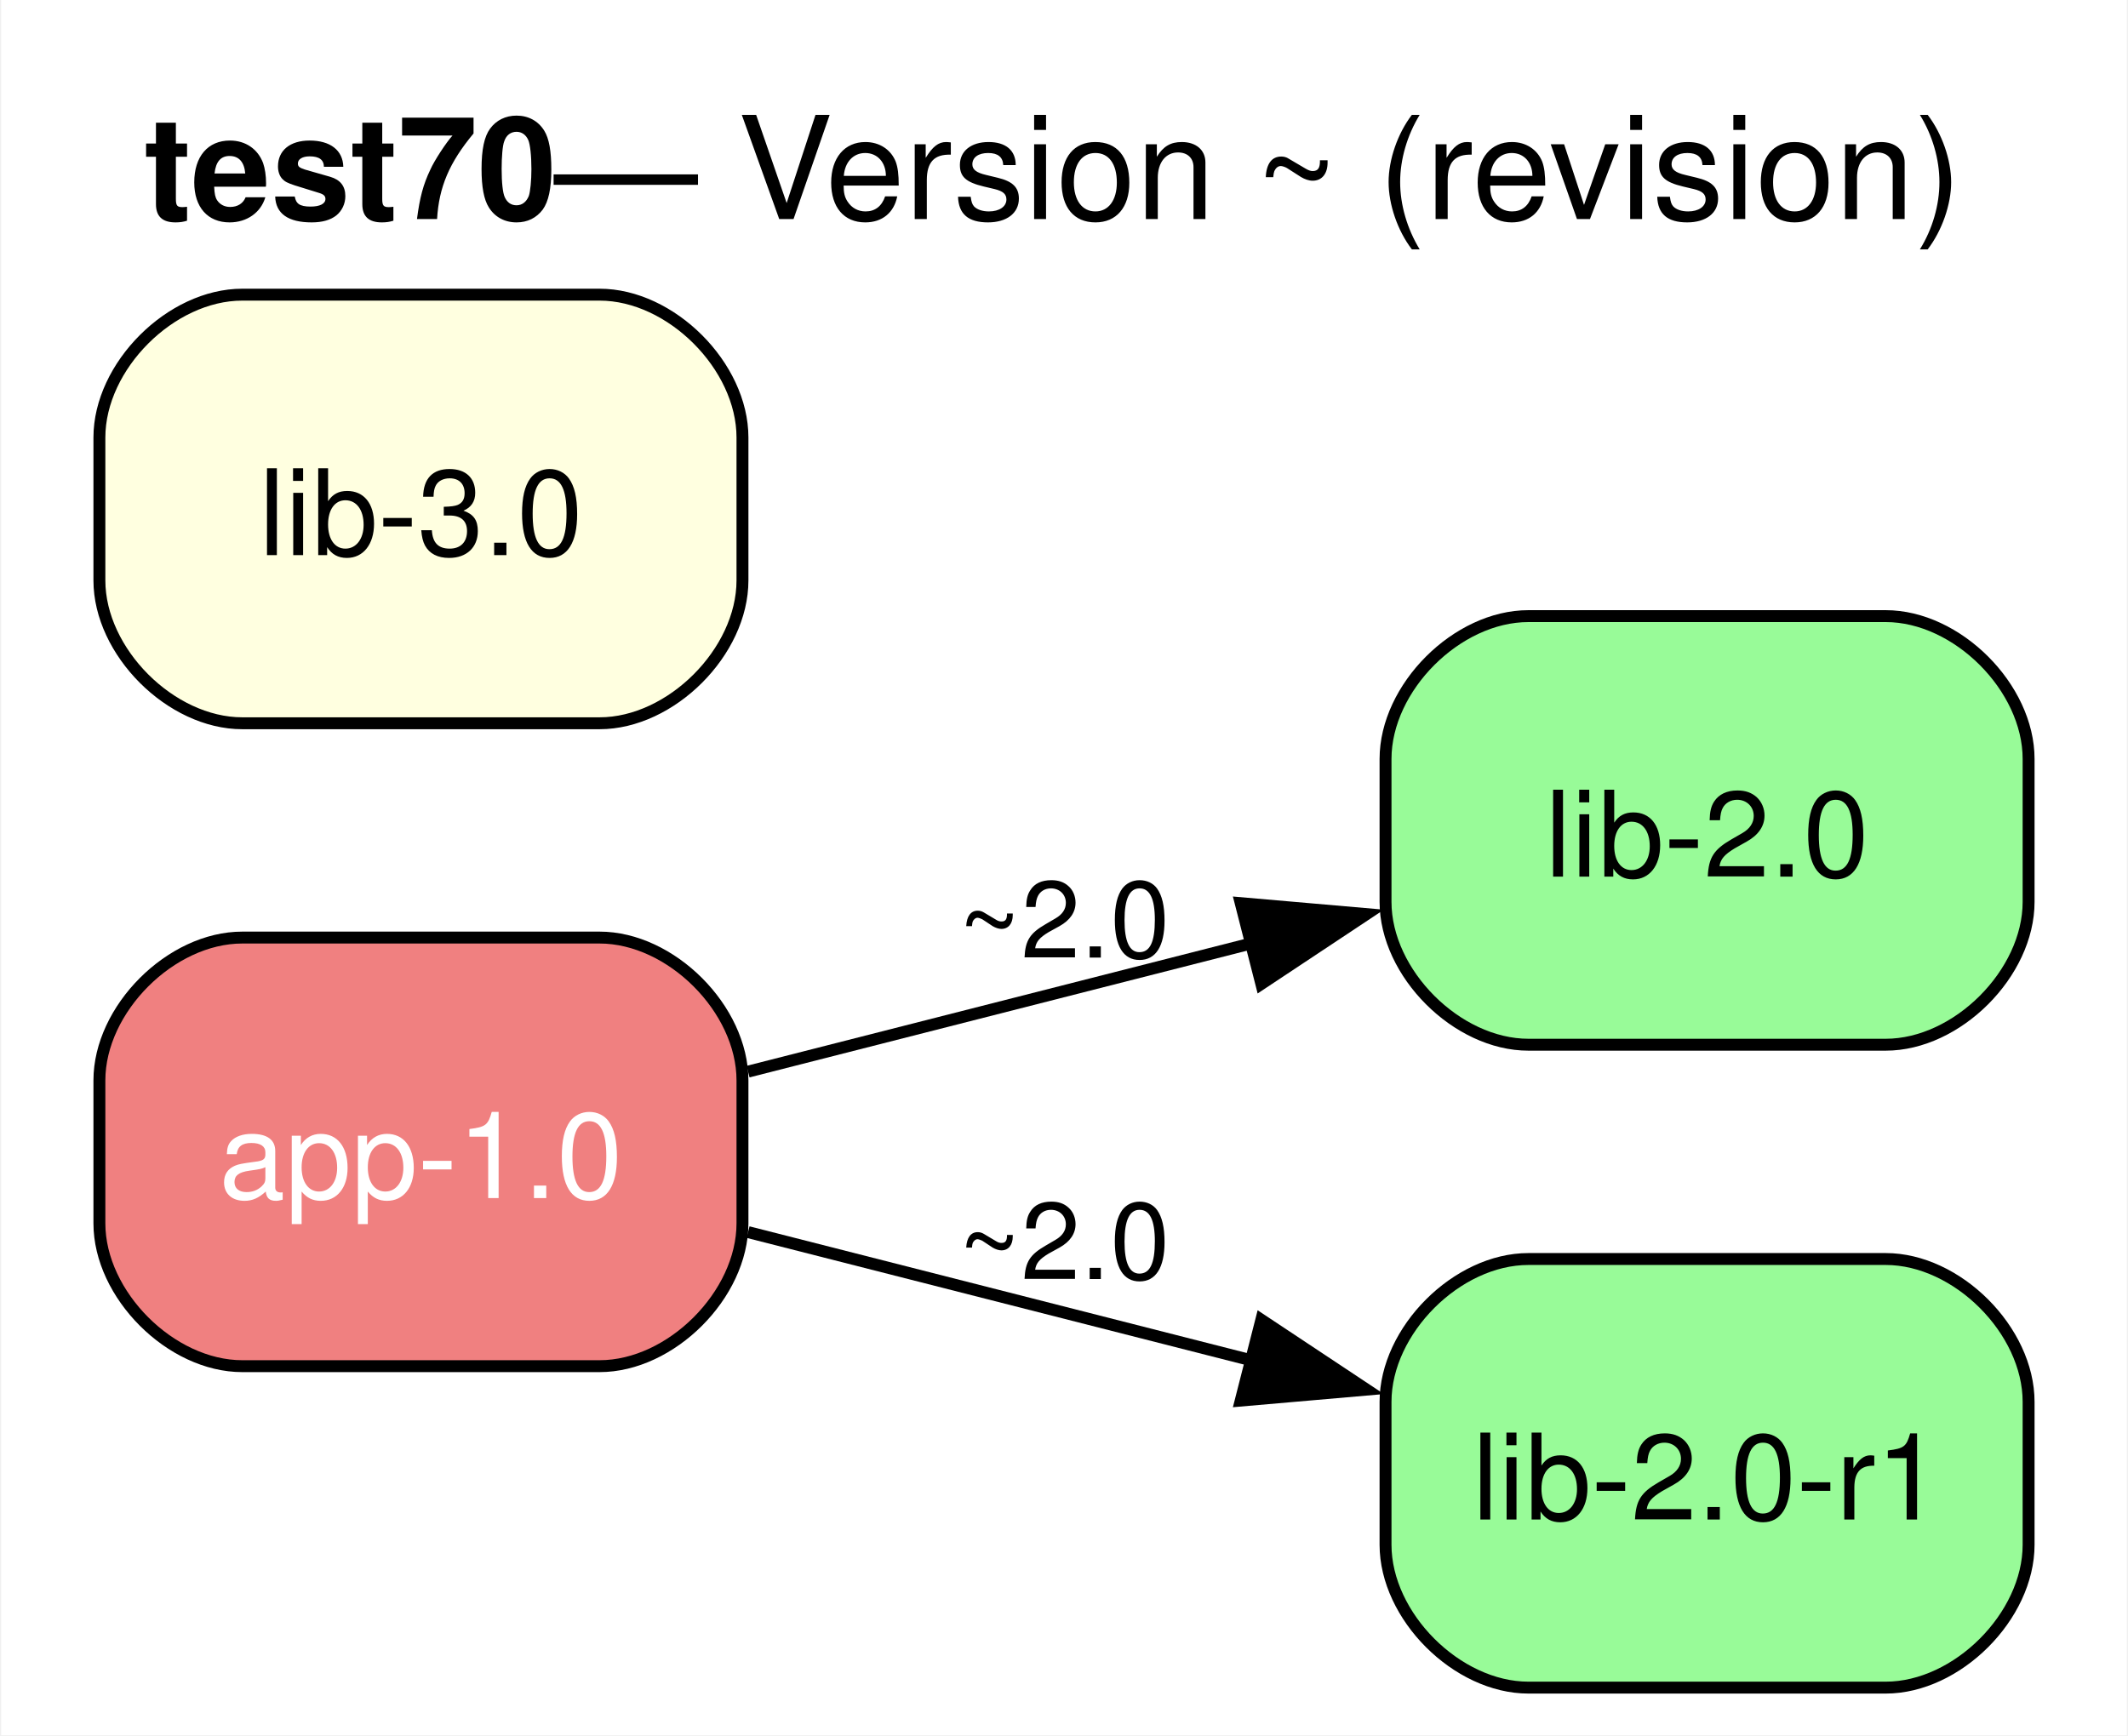
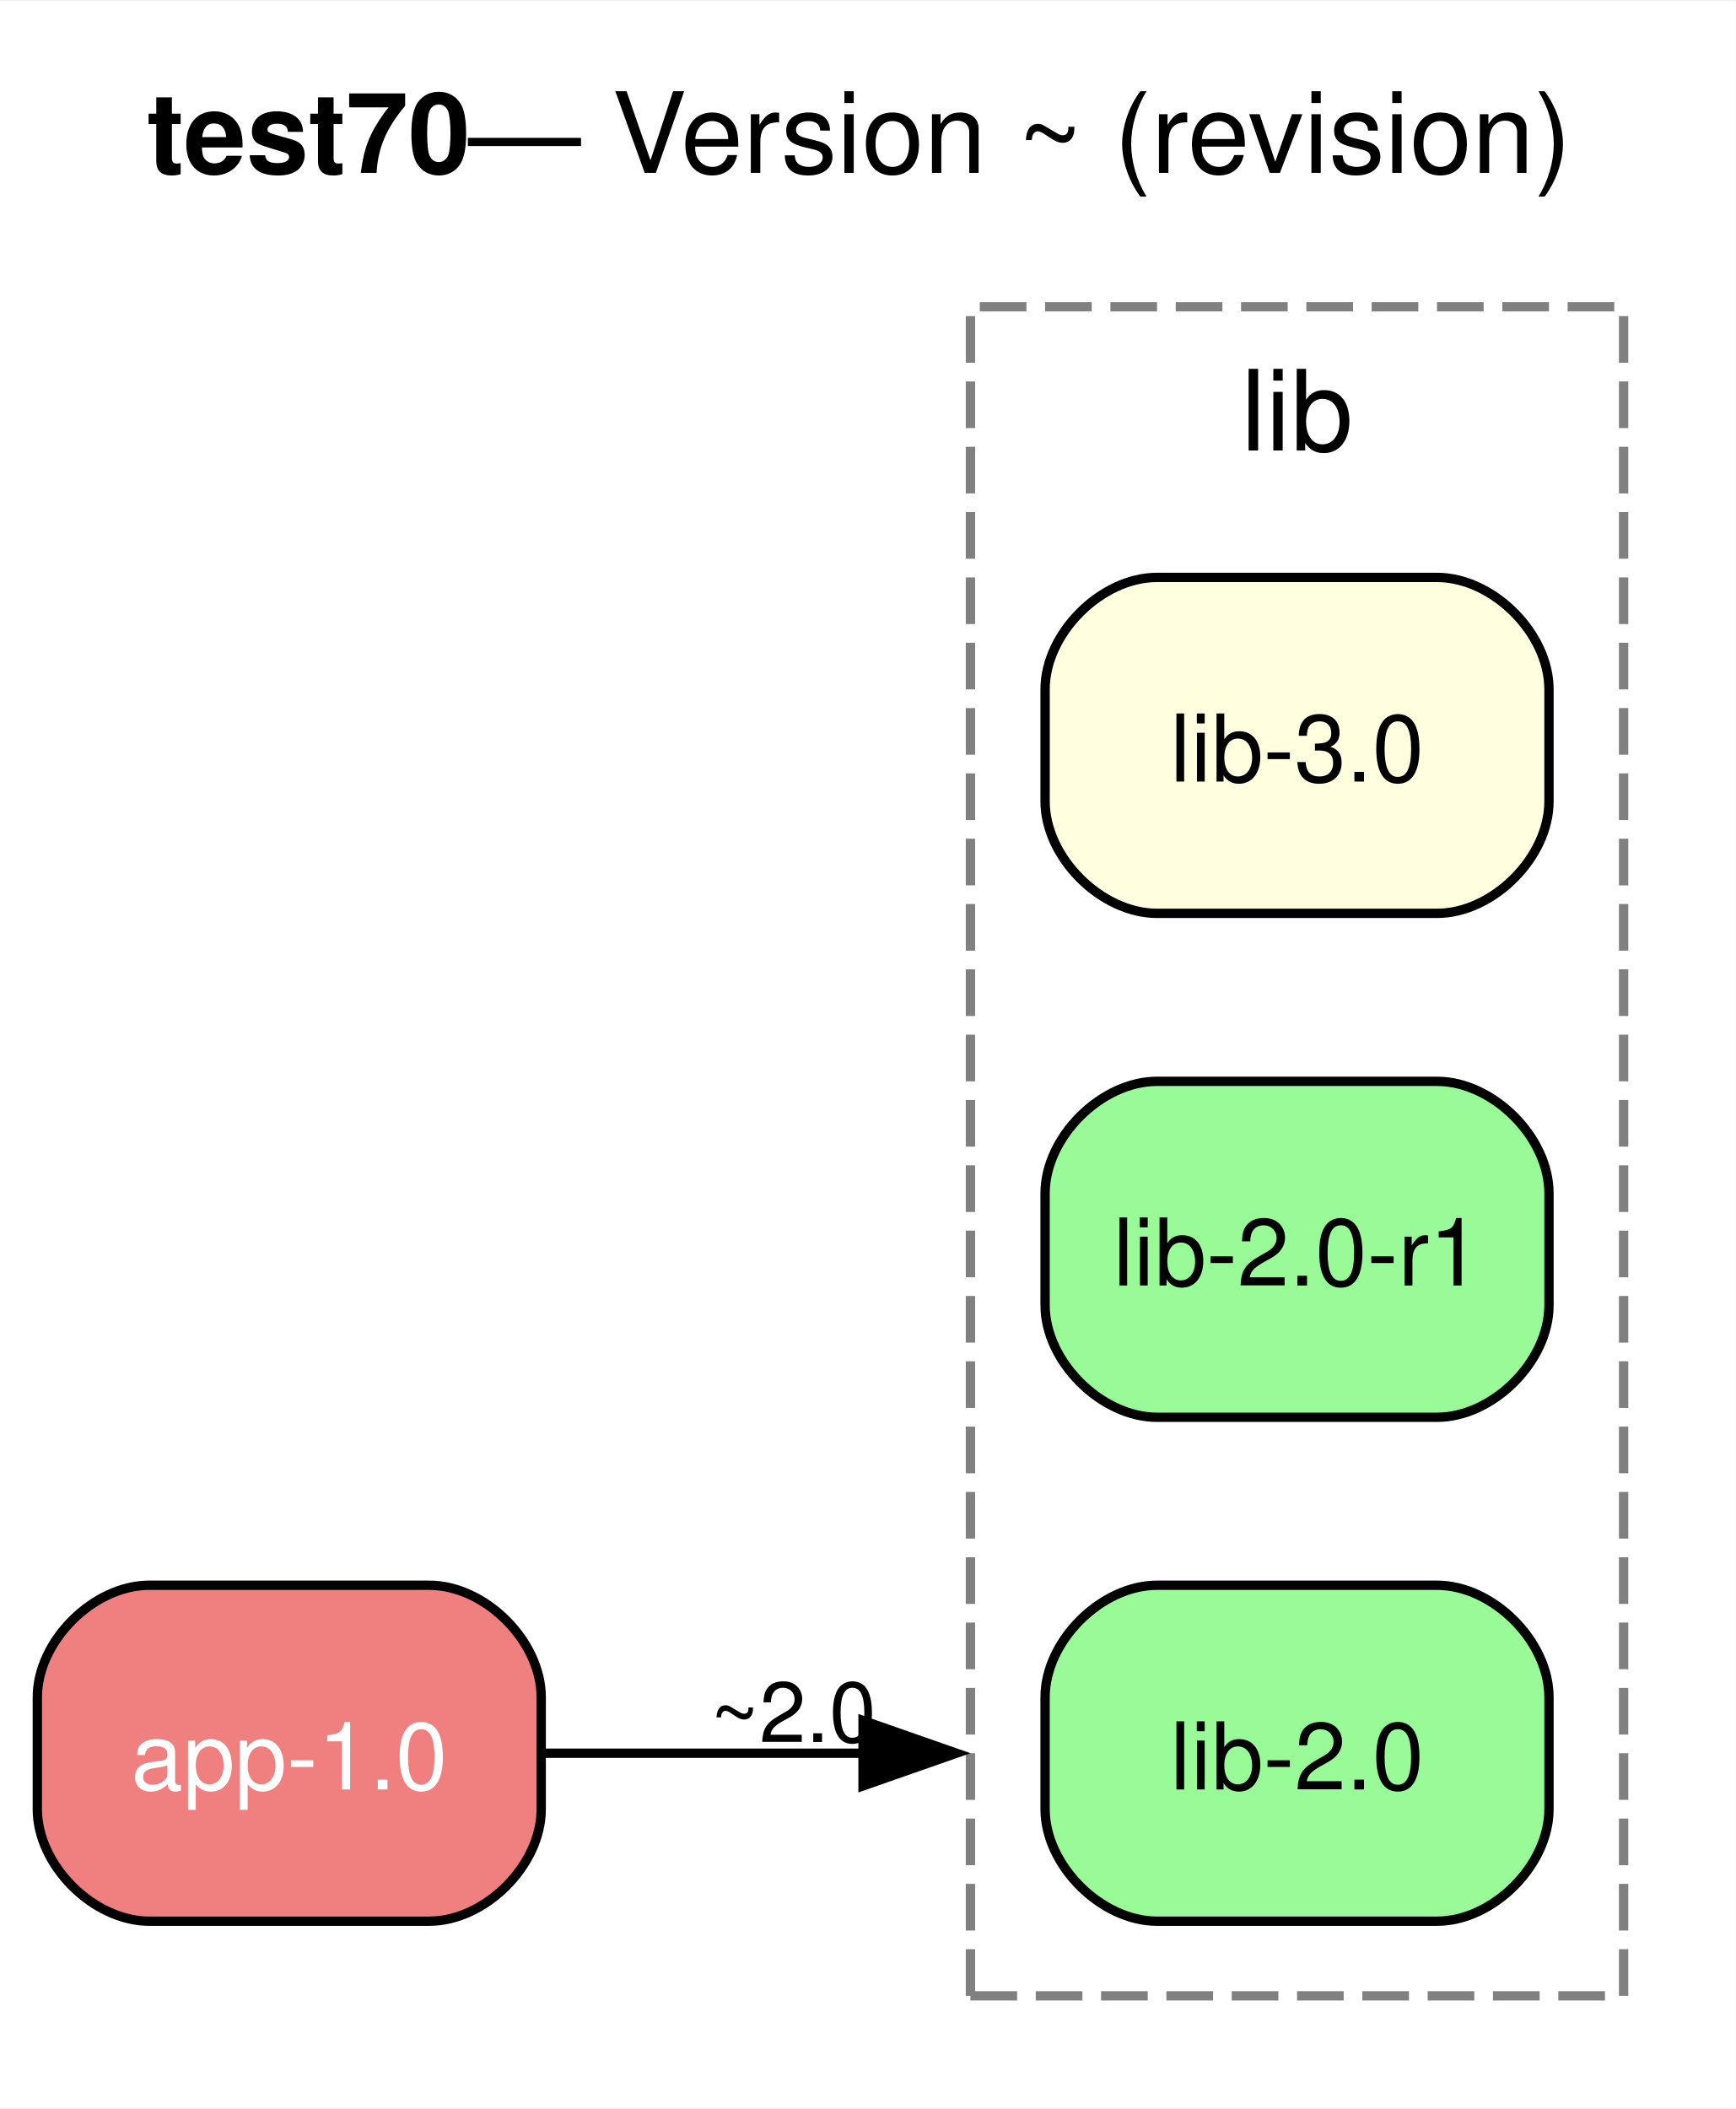
- <svg xmlns="http://www.w3.org/2000/svg" width="179pt" height="146pt" viewBox="0.00 0.00 178.50 145.75">
-   <g id="graph0" class="graph" transform="scale(1 1) rotate(0) translate(4 141.75)">
-     <polygon fill="white" stroke="none" points="-4,4 -4,-141.75 174.5,-141.75 174.5,4 -4,4" />
-     <text text-anchor="start" x="8" y="-123.35" font-family="Helvetica,sans-Serif" font-weight="bold" font-size="12.00">test70</text>
-     <text text-anchor="start" x="42.5" y="-123.35" font-family="Helvetica,sans-Serif" font-size="12.00"> — Version ~ (revision)</text>
+ <svg xmlns="http://www.w3.org/2000/svg" width="186pt" height="226pt" viewBox="0.00 0.00 186.00 225.75">
+   <g id="graph0" class="graph" transform="scale(1 1) rotate(0) translate(4 221.75)">
+     <polygon fill="white" stroke="none" points="-4,4 -4,-221.75 182,-221.75 182,4 -4,4" />
+     <text text-anchor="start" x="11.75" y="-203.35" font-family="Helvetica,sans-Serif" font-weight="bold" font-size="12.00">test70</text>
+     <text text-anchor="start" x="46.25" y="-203.35" font-family="Helvetica,sans-Serif" font-size="12.00"> — Version ~ (revision)</text>
+     <g id="clust1" class="cluster">
+       <polygon fill="none" stroke="gray" stroke-dasharray="5,2" points="100,-8 100,-189 170,-189 170,-8 100,-8" />
+       <text text-anchor="middle" x="135" y="-173.6" font-family="Helvetica,sans-Serif" font-size="12.00">lib</text>
+     </g>
    <g id="node1" class="node">
-       <path fill="lightcoral" stroke="black" d="M46.25,-63C46.25,-63 16.25,-63 16.25,-63 10.25,-63 4.25,-57 4.25,-51 4.25,-51 4.25,-39 4.25,-39 4.25,-33 10.25,-27 16.25,-27 16.25,-27 46.25,-27 46.25,-27 52.25,-27 58.25,-33 58.25,-39 58.25,-39 58.25,-51 58.25,-51 58.25,-57 52.25,-63 46.25,-63" />
-       <text text-anchor="middle" x="31.25" y="-41.12" font-family="Helvetica,sans-Serif" font-size="10.00" fill="white">app-1.0</text>
+       <path fill="palegreen" stroke="black" d="M150,-52C150,-52 120,-52 120,-52 114,-52 108,-46 108,-40 108,-40 108,-28 108,-28 108,-22 114,-16 120,-16 120,-16 150,-16 150,-16 156,-16 162,-22 162,-28 162,-28 162,-40 162,-40 162,-46 156,-52 150,-52" />
+       <text text-anchor="middle" x="135" y="-30.12" font-family="Helvetica,sans-Serif" font-size="10.00">lib-2.0</text>
    </g>
    <g id="node2" class="node">
-       <path fill="palegreen" stroke="black" d="M154.25,-90C154.25,-90 124.25,-90 124.25,-90 118.25,-90 112.25,-84 112.25,-78 112.25,-78 112.25,-66 112.25,-66 112.25,-60 118.25,-54 124.25,-54 124.25,-54 154.25,-54 154.25,-54 160.25,-54 166.25,-60 166.25,-66 166.25,-66 166.25,-78 166.25,-78 166.25,-84 160.25,-90 154.25,-90" />
-       <text text-anchor="middle" x="139.25" y="-68.12" font-family="Helvetica,sans-Serif" font-size="10.00">lib-2.0</text>
+       <path fill="palegreen" stroke="black" d="M150,-106C150,-106 120,-106 120,-106 114,-106 108,-100 108,-94 108,-94 108,-82 108,-82 108,-76 114,-70 120,-70 120,-70 150,-70 150,-70 156,-70 162,-76 162,-82 162,-82 162,-94 162,-94 162,-100 156,-106 150,-106" />
+       <text text-anchor="middle" x="135" y="-84.12" font-family="Helvetica,sans-Serif" font-size="10.00">lib-2.0-r1</text>
+     </g>
+     <g id="node3" class="node">
+       <path fill="lightyellow" stroke="black" d="M150,-160C150,-160 120,-160 120,-160 114,-160 108,-154 108,-148 108,-148 108,-136 108,-136 108,-130 114,-124 120,-124 120,-124 150,-124 150,-124 156,-124 162,-130 162,-136 162,-136 162,-148 162,-148 162,-154 156,-160 150,-160" />
+       <text text-anchor="middle" x="135" y="-138.12" font-family="Helvetica,sans-Serif" font-size="10.00">lib-3.0</text>
+     </g>
+     <g id="node4" class="node">
+       <path fill="lightcoral" stroke="black" d="M42,-52C42,-52 12,-52 12,-52 6,-52 0,-46 0,-40 0,-40 0,-28 0,-28 0,-22 6,-16 12,-16 12,-16 42,-16 42,-16 48,-16 54,-22 54,-28 54,-28 54,-40 54,-40 54,-46 48,-52 42,-52" />
+       <text text-anchor="middle" x="27" y="-30.12" font-family="Helvetica,sans-Serif" font-size="10.00" fill="white">app-1.0</text>
    </g>
    <g id="edge1" class="edge">
-       <path fill="none" stroke="black" d="M58.72,-51.74C71.6,-55.02 87.28,-59.02 101.3,-62.59" />
-       <polygon fill="black" stroke="black" points="100.09,-65.89 110.65,-64.97 101.82,-59.11 100.09,-65.89" />
-       <text text-anchor="middle" x="85.25" y="-61.32" font-family="Helvetica,sans-Serif" font-size="9.00">~2.0</text>
-     </g>
-     <g id="node3" class="node">
-       <path fill="palegreen" stroke="black" d="M154.25,-36C154.25,-36 124.25,-36 124.25,-36 118.25,-36 112.25,-30 112.25,-24 112.25,-24 112.25,-12 112.25,-12 112.25,-6 118.25,0 124.25,0 124.25,0 154.25,0 154.25,0 160.25,0 166.25,-6 166.25,-12 166.25,-12 166.25,-24 166.25,-24 166.25,-30 160.25,-36 154.25,-36" />
-       <text text-anchor="middle" x="139.25" y="-14.12" font-family="Helvetica,sans-Serif" font-size="10.00">lib-2.0-r1</text>
-     </g>
-     <g id="edge2" class="edge">
-       <path fill="none" stroke="black" d="M58.72,-38.26C71.6,-34.98 87.28,-30.98 101.3,-27.41" />
-       <polygon fill="black" stroke="black" points="101.82,-30.89 110.65,-25.03 100.09,-24.11 101.82,-30.89" />
-       <text text-anchor="middle" x="85.25" y="-34.32" font-family="Helvetica,sans-Serif" font-size="9.00">~2.0</text>
-     </g>
-     <g id="node4" class="node">
-       <path fill="lightyellow" stroke="black" d="M46.25,-117C46.25,-117 16.25,-117 16.25,-117 10.25,-117 4.25,-111 4.25,-105 4.25,-105 4.25,-93 4.25,-93 4.25,-87 10.25,-81 16.25,-81 16.25,-81 46.25,-81 46.25,-81 52.25,-81 58.25,-87 58.25,-93 58.25,-93 58.25,-105 58.25,-105 58.25,-111 52.25,-117 46.25,-117" />
-       <text text-anchor="middle" x="31.25" y="-95.12" font-family="Helvetica,sans-Serif" font-size="10.00">lib-3.0</text>
+       <path fill="none" stroke="black" d="M54.47,-34C67.22,-34 82.72,-34 96.64,-34" />
+       <polygon fill="black" stroke="black" points="88.49,-37.5 98.49,-34 88.49,-30.5 88.49,-37.5" />
+       <text text-anchor="middle" x="81" y="-35.2" font-family="Helvetica,sans-Serif" font-size="9.00">~2.0</text>
    </g>
  </g>
</svg>
